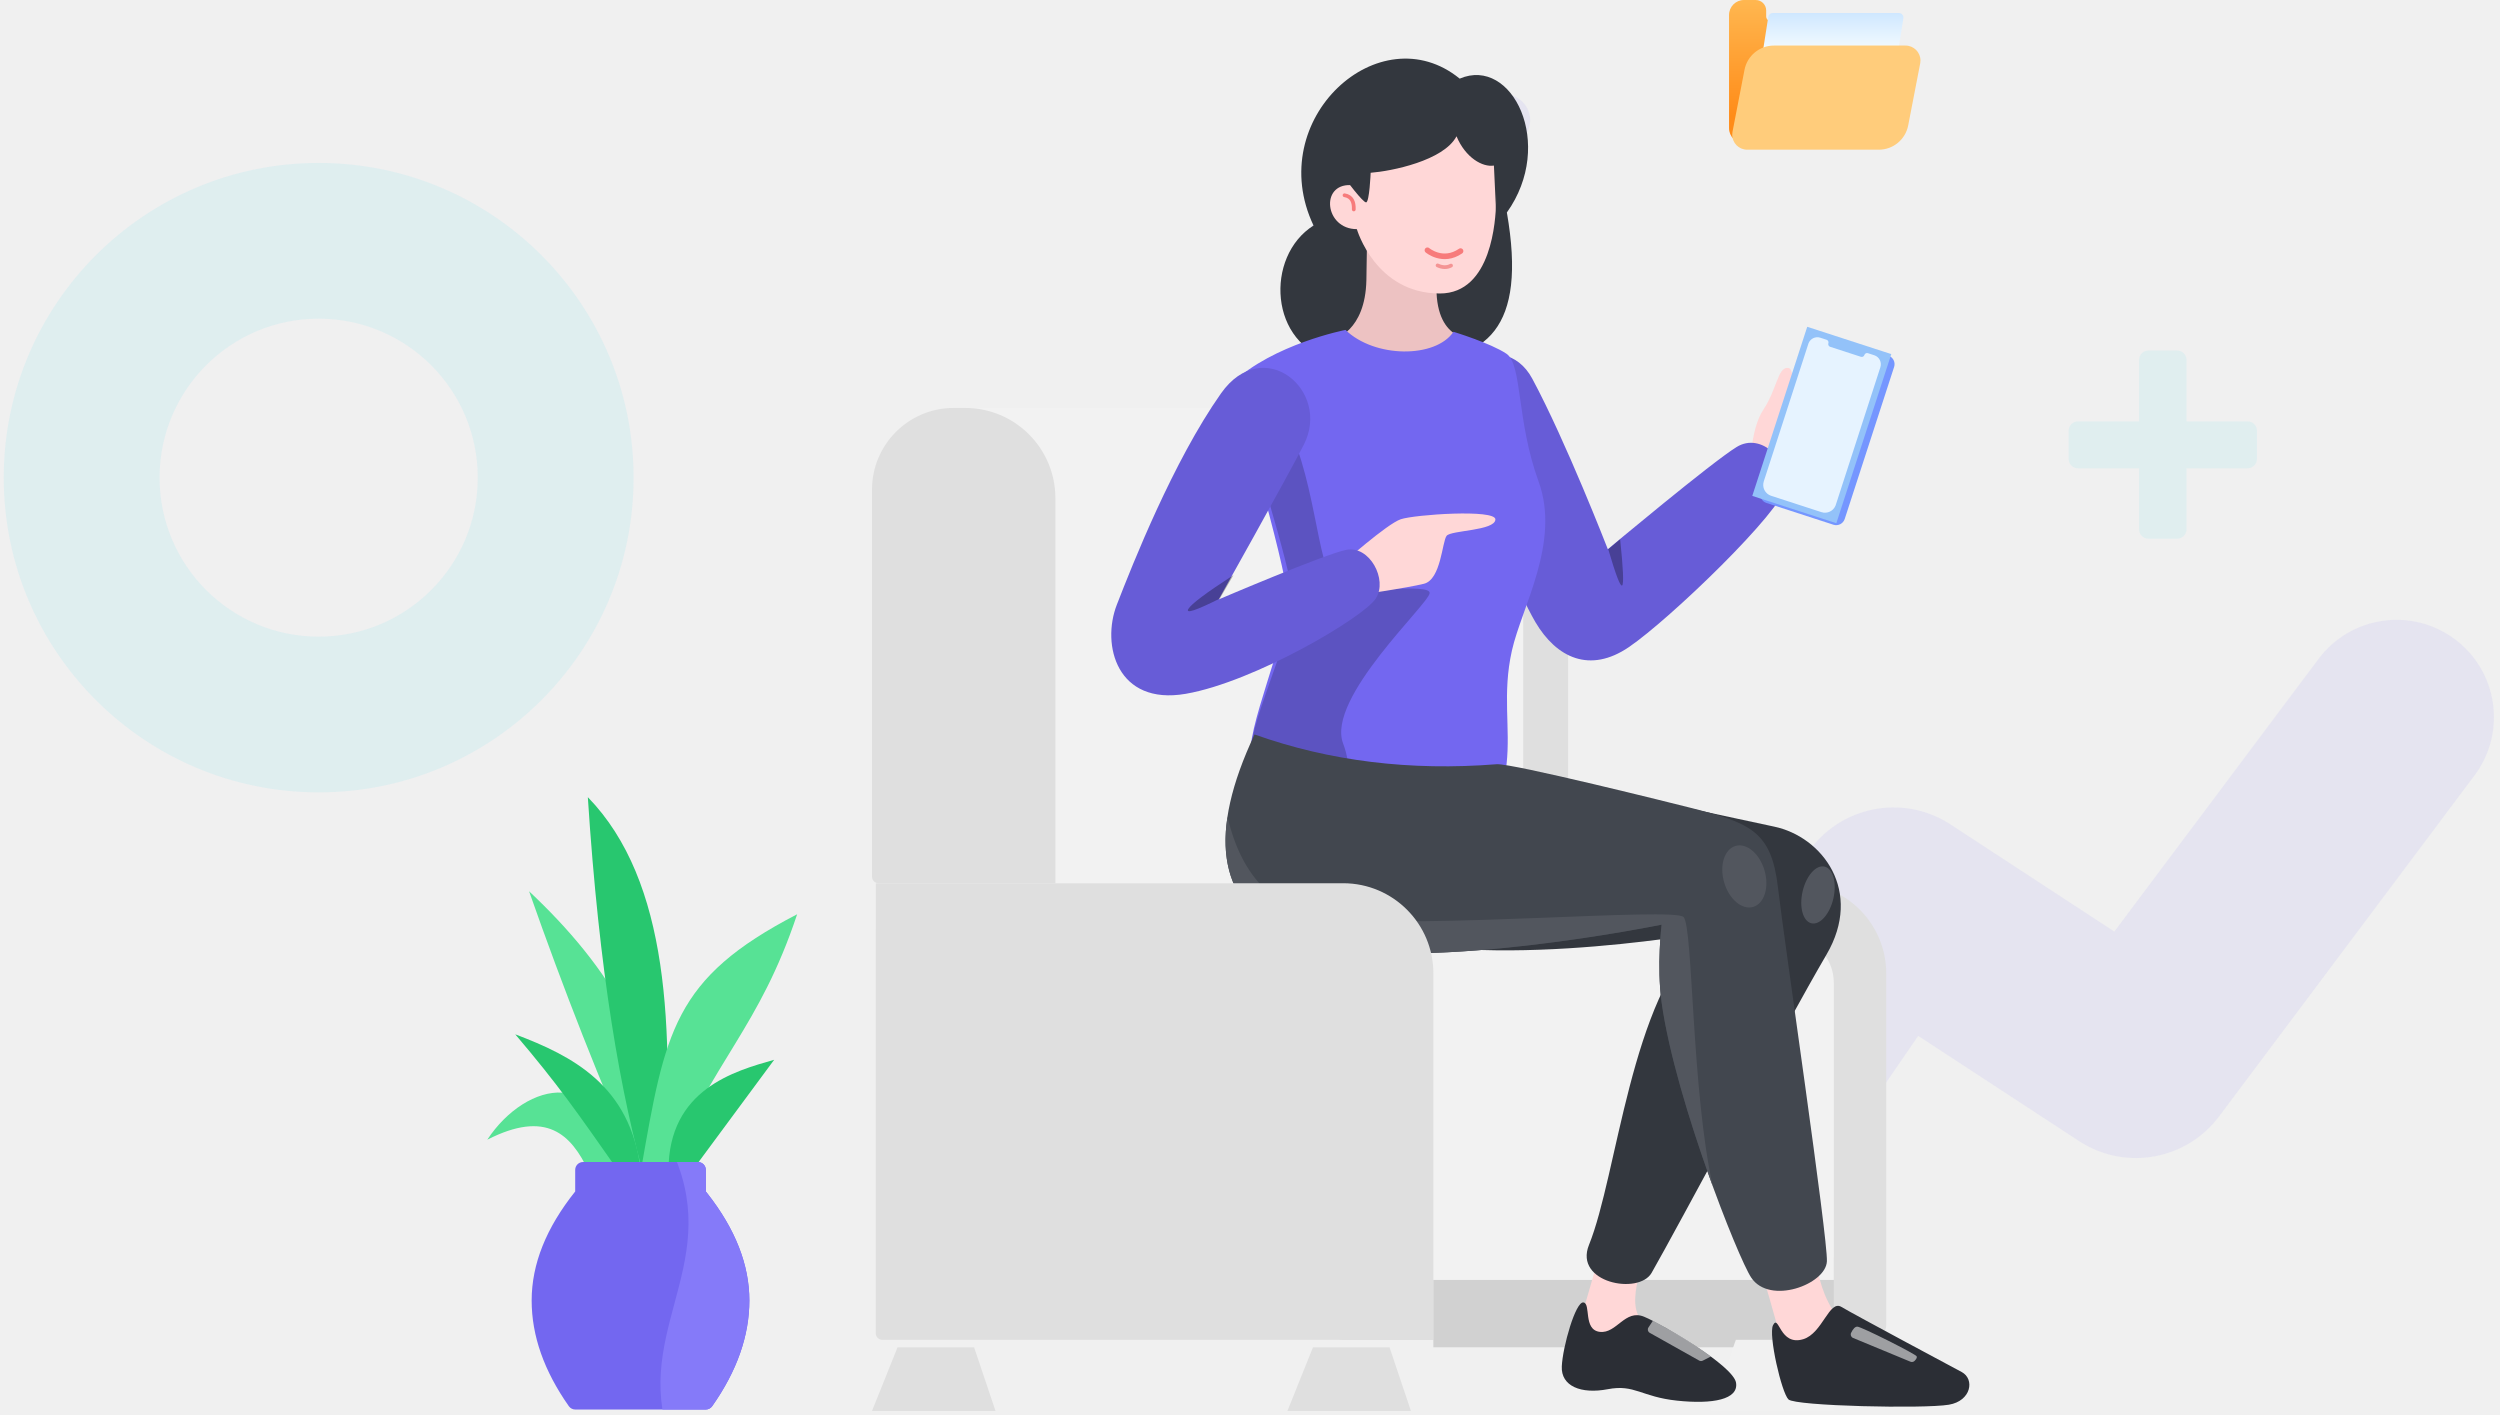
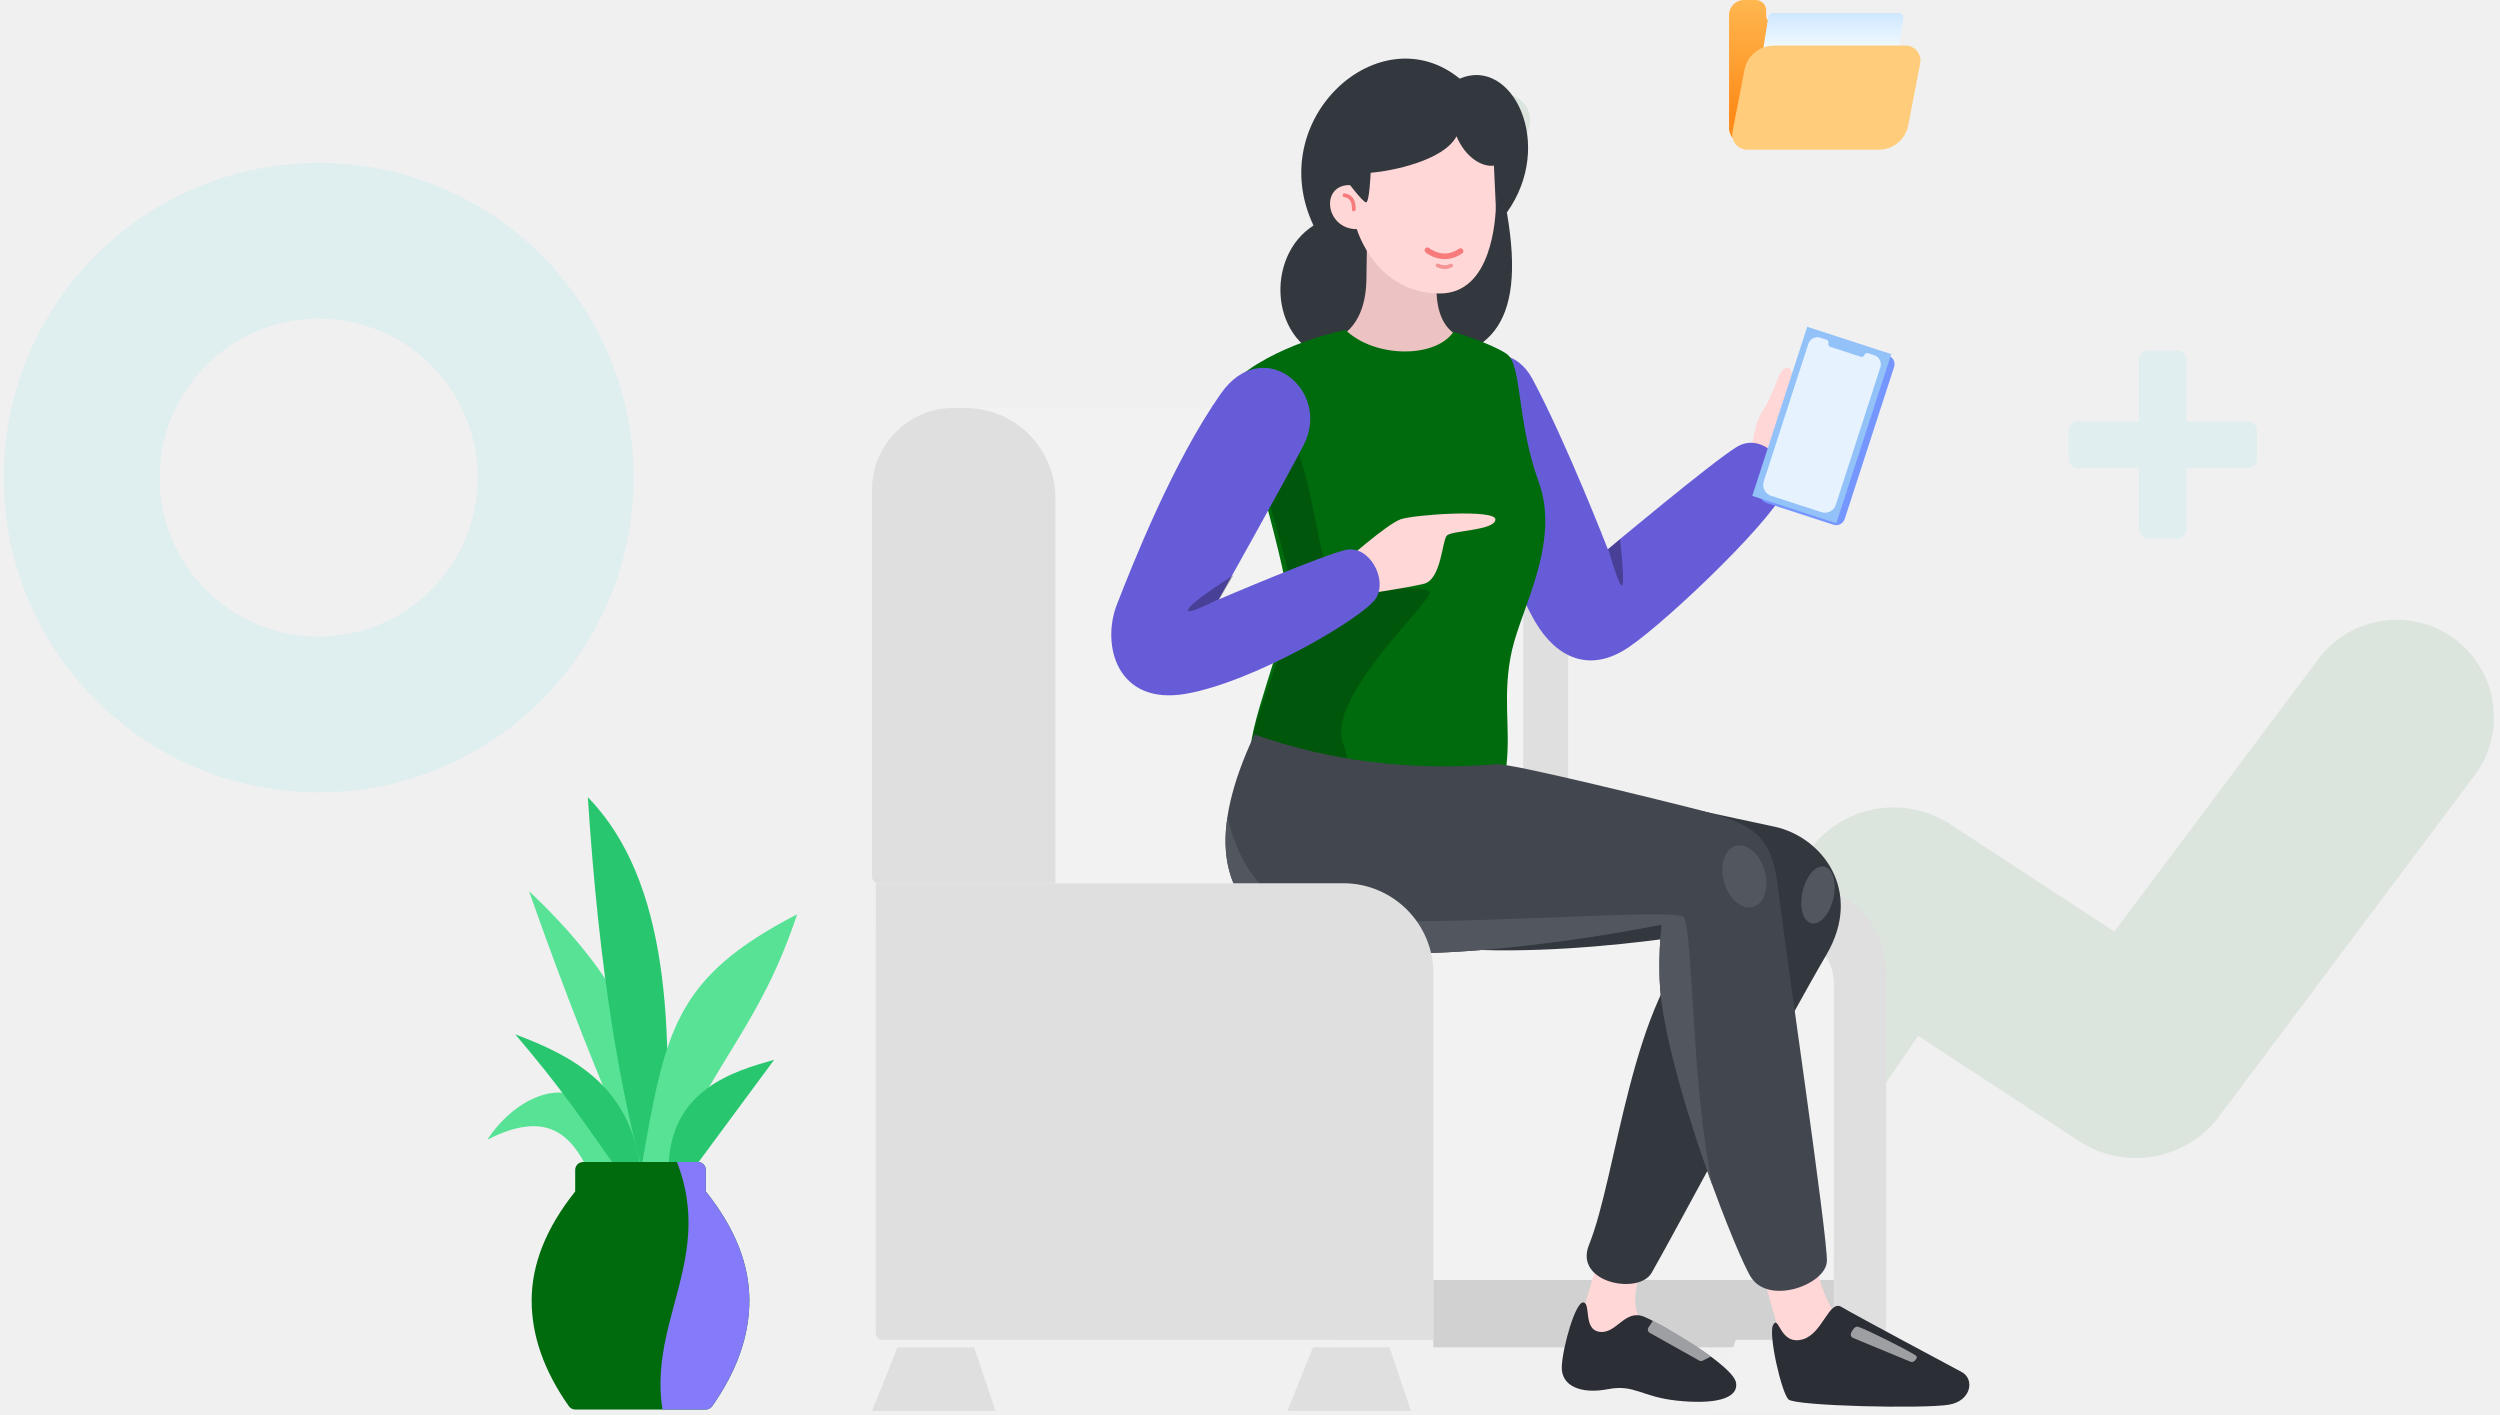
<svg xmlns="http://www.w3.org/2000/svg" xmlns:xlink="http://www.w3.org/1999/xlink" width="668" height="378" viewBox="0 0 668 378">
  <defs>
    <linearGradient id="ole6nyj9la" x1="50%" x2="50%" y1="81.177%" y2="-34.513%">
      <stop offset="0%" stop-color="#FF8C19" />
      <stop offset="100%" stop-color="#FFC967" />
    </linearGradient>
    <linearGradient id="am8kexv0ib" x1="62.11%" x2="62.11%" y1="31.381%" y2="-27.478%">
      <stop offset="0%" stop-color="#F8FDFF" />
      <stop offset="100%" stop-color="#AAD4FF" />
    </linearGradient>
    <path id="otu1t6pfxc" d="M13.75.112h30.673c1.168 0 2.115.94 2.115 2.1v5.774c7.757 9.712 11.635 19.423 11.635 29.135 0 9.412-3.312 18.825-9.935 28.237-.396.562-1.044.897-1.735.897H11.67c-.691 0-1.339-.335-1.735-.897C3.312 55.946 0 46.533 0 37.121c0-9.528 3.733-19.057 11.2-28.585l.435-.55V2.212c0-1.16.947-2.1 2.115-2.1z" />
  </defs>
  <g fill="none" fill-rule="evenodd">
    <g>
      <g>
        <g>
-           <path fill="#7367F0" fill-rule="nonzero" d="M618.526 151.035c8.614-11.498 24.925-13.841 36.431-5.233 11.392 8.523 13.803 24.583 5.492 36.06l-.255.347-68.253 91.106c-8.694 11.604-24.84 14.547-37.057 6.824l-.369-.237-42.967-28.104-43.322 63.054c-8.055 11.723-24.014 14.788-35.83 6.96l-.356-.241c-11.731-8.05-14.799-23.998-6.965-35.806l.24-.356 56.77-82.626c8.458-12.31 25.123-15.701 37.709-7.754l.38.244L563.94 223.9l54.586-72.864zM395.115 3.192C397.3.02 401.65-.788 404.833 1.39c3.14 2.149 3.97 6.4 1.892 9.562l-.085.126-17.01 24.708c-2.493 3.482-7.318 4.321-10.842 1.912l-.125-.087-9.77-6.954-10.587 16.772c-2.029 3.214-6.259 4.21-9.51 2.264l-.128-.079c-3.224-2.023-4.222-6.24-2.27-9.481l.078-.128 14.041-22.241c2.313-3.664 7.168-4.765 10.843-2.46l.192.125.189.13 9.974 7.1 13.4-19.467z" opacity=".085" transform="translate(-143, -351) translate(143.5, 351) translate(0.5, 25)" />
+           <path fill="#006b0d" fill-rule="nonzero" d="M618.526 151.035c8.614-11.498 24.925-13.841 36.431-5.233 11.392 8.523 13.803 24.583 5.492 36.06l-.255.347-68.253 91.106c-8.694 11.604-24.84 14.547-37.057 6.824l-.369-.237-42.967-28.104-43.322 63.054c-8.055 11.723-24.014 14.788-35.83 6.96l-.356-.241c-11.731-8.05-14.799-23.998-6.965-35.806l.24-.356 56.77-82.626c8.458-12.31 25.123-15.701 37.709-7.754l.38.244L563.94 223.9l54.586-72.864zM395.115 3.192C397.3.02 401.65-.788 404.833 1.39c3.14 2.149 3.97 6.4 1.892 9.562l-.085.126-17.01 24.708c-2.493 3.482-7.318 4.321-10.842 1.912l-.125-.087-9.77-6.954-10.587 16.772c-2.029 3.214-6.259 4.21-9.51 2.264l-.128-.079c-3.224-2.023-4.222-6.24-2.27-9.481l.078-.128 14.041-22.241c2.313-3.664 7.168-4.765 10.843-2.46l.192.125.189.13 9.974 7.1 13.4-19.467z" opacity=".085" transform="translate(-143, -351) translate(143.5, 351) translate(0.5, 25)" />
          <path fill="#00CFE8" d="M583.235 116.44v-16.308h16.322c1.38 0 2.5-1.12 2.5-2.5v-7.543c0-1.38-1.12-2.5-2.5-2.5h-16.322V71.16c0-1.381-1.12-2.5-2.5-2.5h-7.673c-1.38 0-2.5 1.119-2.5 2.5v16.43h-16.321c-1.381 0-2.5 1.12-2.5 2.5v7.543c0 1.38 1.119 2.5 2.5 2.5h16.321v16.309c0 1.38 1.12 2.5 2.5 2.5h7.673c1.38 0 2.5-1.12 2.5-2.5z" opacity=".07" transform="translate(-143, -351) translate(143.5, 351) translate(0.5, 25)" />
          <path fill="#00CFE8" d="M84.148 18.537c46.474 0 84.15 37.65 84.15 84.093 0 46.443-37.676 84.093-84.15 84.093-46.474 0-84.15-37.65-84.15-84.093 0-46.443 37.676-84.093 84.15-84.093zm0 41.613c-23.477 0-42.508 19.019-42.508 42.48 0 23.46 19.031 42.48 42.508 42.48 23.477 0 42.509-19.02 42.509-42.48 0-23.461-19.032-42.48-42.509-42.48z" opacity=".074" transform="translate(-143, -351) translate(143.5, 351) translate(0.5, 25)" />
        </g>
        <g>
          <path fill="#DFDFDF" d="M47.111 236H172v118c0 2.21-1.79 4-4 4H27c-2.21 0-4-1.79-4-4v-93.889C23 246.795 33.795 236 47.111 236z" transform="translate(-143, -351) translate(143.5, 351) translate(328, 189) scale(-1, 1) translate(-328, -189) translate(129.5, 0)" />
          <path fill="#D1D1D1" d="M37 336L144 336 144 360 37 360z" transform="translate(-143, -351) translate(143.5, 351) translate(328, 189) scale(-1, 1) translate(-328, -189) translate(129.5, 0)" />
          <path fill="#DFDFDF" d="M176.173 360L183 377 150 377 155.719 360z" transform="translate(-143, -351) translate(143.5, 351) translate(328, 189) scale(-1, 1) translate(-328, -189) translate(129.5, 0)" />
          <path fill="#F1F1F1" d="M63.173 358L70 377 37 377 42.719 358z" transform="translate(-143, -351) translate(143.5, 351) translate(328, 189) scale(-1, 1) translate(-328, -189) translate(129.5, 0)" />
          <path fill="#DFDFDF" d="M287.173 360L294 377 261 377 266.719 360zM131.578 109.894L172 109v139h-64V134c0-13.109 10.473-23.816 23.578-24.106z" transform="translate(-143, -351) translate(143.5, 351) translate(328, 189) scale(-1, 1) translate(-328, -189) translate(129.5, 0)" />
          <path fill="#F2F2F2" d="M144.111 109H271.16c12.062 0 21.84 9.778 21.84 21.84v117.413c0 .965-.782 1.747-1.747 1.747H120V133.111C120 119.795 130.795 109 144.111 109z" transform="translate(-143, -351) translate(143.5, 351) translate(328, 189) scale(-1, 1) translate(-328, -189) translate(129.5, 0)" />
          <path fill="#DFDFDF" d="M269.111 109h3.049c12.062 0 21.84 9.778 21.84 21.84v103.413c0 .965-.782 1.747-1.747 1.747H245V133.111C245 119.795 255.795 109 269.111 109z" transform="translate(-143, -351) translate(143.5, 351) translate(328, 189) scale(-1, 1) translate(-328, -189) translate(129.5, 0)" />
          <path fill="#F2F2F2" d="M49.6 250H165v92H37v-79.4c0-6.959 5.641-12.6 12.6-12.6z" transform="translate(-143, -351) translate(143.5, 351) translate(328, 189) scale(-1, 1) translate(-328, -189) translate(129.5, 0)" />
          <g>
            <g>
              <path fill="#33373E" d="M14.105 80.612C-3.09 76.584-4.223 52.84 8.85 44.604-4.632 16.172 26.547-12.057 47.904 5.352 61.905-.677 73.54 22.849 60.512 41.12c5.463 31.373-5.655 39.483-25.696 39.828l-20.71-.337z" transform="translate(-143, -351) translate(143.5, 351) translate(328, 189) scale(-1, 1) translate(-328, -189) translate(129.5, 0) translate(115.5, 196) scale(-1, 1) translate(-115.5, -196) translate(0, 15) translate(46.12518, 0.659181)" />
              <path fill="#EDC2C2" d="M14.32 74.942s8.364-1.976 8.654-15.764c.29-13.788.087-18.495.087-18.495l18.425-.334s.201 15.366.204 20.925c.008 14.928 10.348 13.668 10.348 13.668s-2.15 12.104-18.845 13.049c-13.036.738-18.874-13.05-18.874-13.05z" transform="translate(-143, -351) translate(143.5, 351) translate(328, 189) scale(-1, 1) translate(-328, -189) translate(129.5, 0) translate(115.5, 196) scale(-1, 1) translate(-115.5, -196) translate(0, 15) translate(46.12518, 0.659181)" />
              <path fill="#FFD7D7" d="M18.766 33.798c-8.22-.32-6.88 11.785 1.66 11.768 0 0 4.959 17.196 22.177 17.196 13.984 0 14.893-20.042 15.02-24.04.137-4.263.154-18.268.154-18.268l-39.331-.018.32 13.362z" transform="translate(-143, -351) translate(143.5, 351) translate(328, 189) scale(-1, 1) translate(-328, -189) translate(129.5, 0) translate(115.5, 196) scale(-1, 1) translate(-115.5, -196) translate(0, 15) translate(46.12518, 0.659181)" />
              <path stroke="#F77B7B" stroke-linecap="round" stroke-width="1.5" d="M39.283 51.21s4.102 3.493 8.851.222" transform="translate(-143, -351) translate(143.5, 351) translate(328, 189) scale(-1, 1) translate(-328, -189) translate(129.5, 0) translate(115.5, 196) scale(-1, 1) translate(-115.5, -196) translate(0, 15) translate(46.12518, 0.659181)" />
              <path stroke="#F49494" stroke-linecap="round" d="M41.984 55.318c1.296.547 2.525.548 3.6-.08" transform="translate(-143, -351) translate(143.5, 351) translate(328, 189) scale(-1, 1) translate(-328, -189) translate(129.5, 0) translate(115.5, 196) scale(-1, 1) translate(-115.5, -196) translate(0, 15) translate(46.12518, 0.659181) translate(43.78422, 55.47802) rotate(2) translate(-43.78422, -55.47802)" />
              <path stroke="#F77B7B" stroke-linecap="round" d="M19.142 40.51c.519-1.873.292-3.508-1.556-4.253" transform="translate(-143, -351) translate(143.5, 351) translate(328, 189) scale(-1, 1) translate(-328, -189) translate(129.5, 0) translate(115.5, 196) scale(-1, 1) translate(-115.5, -196) translate(0, 15) translate(46.12518, 0.659181) translate(18.4849, 38.38361) rotate(-13) translate(-18.4849, -38.38361)" />
              <path fill="#33373E" d="M17.465 32.302s4.505 6.082 5.418 6.114c.913.032 1.232-7.91 1.232-7.91 5.527-.424 19.514-3.226 22.942-9.753 2.398 5.76 6.981 8.317 9.993 7.826l.57 12.236 1.406-24.599H16.363l1.102 16.086z" transform="translate(-143, -351) translate(143.5, 351) translate(328, 189) scale(-1, 1) translate(-328, -189) translate(129.5, 0) translate(115.5, 196) scale(-1, 1) translate(-115.5, -196) translate(0, 15) translate(46.12518, 0.659181)" />
            </g>
            <g>
              <path fill="#FFD7D7" d="M91.622 132.095s-7.374 14.982-1.33 19.703c6.055 4.722 22.046 13.571 22.046 13.571l-42.367-2.678 9.418-32.676 12.233 2.08z" transform="translate(-143, -351) translate(143.5, 351) translate(328, 189) scale(-1, 1) translate(-328, -189) translate(129.5, 0) translate(115.5, 196) scale(-1, 1) translate(-115.5, -196) translate(0, 15) translate(53.01019, 186.6562)" />
              <path fill="#2B2E35" d="M74.07 146.353c2.09.246-.143 7.327 4.384 7.865 4.518.538 6.714-6.17 11.84-4.044 5.128 2.127 23.826 13.123 24.562 17.619.745 4.494-6.221 5.817-15.775 4.802-9.554-1.015-11.315-4.434-18.487-3.057-7.163 1.376-12.53-.818-12.293-6.083.237-5.265 3.678-17.347 5.768-17.102z" transform="translate(-143, -351) translate(143.5, 351) translate(328, 189) scale(-1, 1) translate(-328, -189) translate(129.5, 0) translate(115.5, 196) scale(-1, 1) translate(-115.5, -196) translate(0, 15) translate(53.01019, 186.6562)" />
              <path fill="#FFF" fill-opacity=".541" d="M92.633 151.265l-1.181 1.782c-.305.46-.18 1.081.28 1.386.021.014.042.027.064.039l13.22 7.421c.292.164.646.171.944.02l2.155-1.1c-3.082-2.246-5.601-3.933-8.386-5.589-2.138-1.272-4.504-2.583-7.096-3.959z" transform="translate(-143, -351) translate(143.5, 351) translate(328, 189) scale(-1, 1) translate(-328, -189) translate(129.5, 0) translate(115.5, 196) scale(-1, 1) translate(-115.5, -196) translate(0, 15) translate(53.01019, 186.6562)" />
              <path fill="#33373E" d="M27.8.045c12.827.576 84.214 16.46 97.184 19.158 12.97 2.698 23.936 17.3 14.045 34.208-11.108 18.98-39.77 72.884-46.728 85.035-3.444 6.014-20.82 2.642-16.739-7.452 7.609-18.818 11.142-66.091 30.541-83.328 0 0-65.237 11.422-93.417-1.661C-7.794 36.495-3.161-1.348 27.8.045z" transform="translate(-143, -351) translate(143.5, 351) translate(328, 189) scale(-1, 1) translate(-328, -189) translate(129.5, 0) translate(115.5, 196) scale(-1, 1) translate(-115.5, -196) translate(0, 15) translate(53.01019, 186.6562)" />
            </g>
            <g>
              <path fill="#FFD7D7" d="M80.996 30.762s-.145-10.499 3.506-15.985c3.65-5.487 3.795-11.315 6.558-11.124 2.763.19.027 13.737.027 13.737s3.506-1.347 6.024-3.051c2.519-1.705 10.155-10.106 11.94-8.617 3.025 2.537-1.848 16.845-4.502 19.706-2.664 2.861-17.212 12.27-17.212 12.27l-6.34-6.936z" transform="translate(-143, -351) translate(143.5, 351) translate(328, 189) scale(-1, 1) translate(-328, -189) translate(129.5, 0) translate(115.5, 196) scale(-1, 1) translate(-115.5, -196) translate(0, 15) translate(90.69452, 79.64)" />
              <path fill="#675CD7" d="M2.174 24.47C8.141 38.393 19.065 63.967 23.57 71.597c5.644 9.555 14.545 13.765 24.965 6.675 10.95-7.45 41.1-36.504 41.984-43.086.876-6.581-6.503-14.478-13.18-10.39-6.678 4.089-34.423 27.316-34.423 27.316S31.717 23.236 22.71 6.51C14.909-7.962-6.908 3.307 2.174 24.47z" transform="translate(-143, -351) translate(143.5, 351) translate(328, 189) scale(-1, 1) translate(-328, -189) translate(129.5, 0) translate(115.5, 196) scale(-1, 1) translate(-115.5, -196) translate(0, 15) translate(90.69452, 79.64)" />
              <path fill="#000" fill-opacity=".303" d="M43.03 52.126c2.006 6.841 3.242 10.064 3.711 9.668.469-.396.29-4.513-.537-12.35l-3.173 2.682z" transform="translate(-143, -351) translate(143.5, 351) translate(328, 189) scale(-1, 1) translate(-328, -189) translate(129.5, 0) translate(115.5, 196) scale(-1, 1) translate(-115.5, -196) translate(0, 15) translate(90.69452, 79.64)" />
            </g>
            <g>
              <g>
                <path fill="#7596FF" fill-rule="nonzero" d="M3.151.756h18.816c1.325 0 2.4 1.074 2.4 2.4v42.712c0 1.326-1.075 2.4-2.4 2.4H3.15c-1.325 0-2.4-1.074-2.4-2.4V3.156c0-1.326 1.075-2.4 2.4-2.4z" transform="translate(-143, -351) translate(143.5, 351) translate(328, 189) scale(-1, 1) translate(-328, -189) translate(129.5, 0) translate(115.5, 196) scale(-1, 1) translate(-115.5, -196) translate(0, 15) translate(191.388, 99.40203) scale(-1, 1) rotate(-18) translate(-191.388, -99.40203) translate(177.888, 74.90203) translate(0, 0)" />
                <path fill="#93C2F9" d="M2.53 0.131H26.145V47.644H2.53z" transform="translate(-143, -351) translate(143.5, 351) translate(328, 189) scale(-1, 1) translate(-328, -189) translate(129.5, 0) translate(115.5, 196) scale(-1, 1) translate(-115.5, -196) translate(0, 15) translate(191.388, 99.40203) scale(-1, 1) rotate(-18) translate(-191.388, -99.40203) translate(177.888, 74.90203) translate(0, 0)" />
                <path fill="#E6F3FF" fill-rule="nonzero" d="M6.751 1.828h1.791c.365 0 .669.265.732.613l.012.135c0 .413.332.747.743.747h8.636c.365 0 .668-.264.731-.613l.012-.134c0-.413.333-.748.744-.748h1.782c1.323 0 2.409 1.026 2.514 2.33l.009.21-.034 38.638c-.005 1.685-1.363 3.051-3.04 3.054H7.215c-1.604.003-2.917-1.249-3.028-2.834l-.008-.218s0-.002.003-.002l.034-38.628c.001-1.409 1.136-2.55 2.536-2.55z" transform="translate(-143, -351) translate(143.5, 351) translate(328, 189) scale(-1, 1) translate(-328, -189) translate(129.5, 0) translate(115.5, 196) scale(-1, 1) translate(-115.5, -196) translate(0, 15) translate(191.388, 99.40203) scale(-1, 1) rotate(-18) translate(-191.388, -99.40203) translate(177.888, 74.90203) translate(0, 0)" />
              </g>
            </g>
            <g>
-               <path fill="#7367F0" d="M0 14.183s14.378 48.433 14.804 57.6c.426 9.17-11.76 36.116-9.685 42.927 4.784 15.739 65.857 22.516 68.19 1.343 1.089-9.874-1.176-18.737 1.434-30.372 2.6-11.635 13.052-28.924 7.124-45.18-5.929-16.255-4.34-31.294-8.58-34.137-4.24-2.842-14.152-5.86-14.152-5.86-4.82 7.135-21.092 7.03-28.856-.504 0 0-19.29 3.764-30.279 14.183z" transform="translate(-143, -351) translate(143.5, 351) translate(328, 189) scale(-1, 1) translate(-328, -189) translate(129.5, 0) translate(115.5, 196) scale(-1, 1) translate(-115.5, -196) translate(0, 15) translate(33.24044, 73.15361)" />
+               <path fill="#006b0d" d="M0 14.183s14.378 48.433 14.804 57.6c.426 9.17-11.76 36.116-9.685 42.927 4.784 15.739 65.857 22.516 68.19 1.343 1.089-9.874-1.176-18.737 1.434-30.372 2.6-11.635 13.052-28.924 7.124-45.18-5.929-16.255-4.34-31.294-8.58-34.137-4.24-2.842-14.152-5.86-14.152-5.86-4.82 7.135-21.092 7.03-28.856-.504 0 0-19.29 3.764-30.279 14.183z" transform="translate(-143, -351) translate(143.5, 351) translate(328, 189) scale(-1, 1) translate(-328, -189) translate(129.5, 0) translate(115.5, 196) scale(-1, 1) translate(-115.5, -196) translate(0, 15) translate(33.24044, 73.15361)" />
              <path fill="#000" fill-opacity=".199" d="M12.885 22.027c9.584 15.301 9.555 41.941 14.703 45.43 5.147 3.489 25.181.065 25.181 2.828s-27.686 28.084-23.14 40.19c2.38 6.337 1.734 12.008-1.937 17.01l-1.199-.262c-10.908-2.48-19.678-6.934-21.374-12.513-2.075-6.811 11.517-33.758 11.09-42.927C15.85 64.001 4.42 27.926.975 17.2c2.806-4.98 6.775-3.37 11.91 4.828z" transform="translate(-143, -351) translate(143.5, 351) translate(328, 189) scale(-1, 1) translate(-328, -189) translate(129.5, 0) translate(115.5, 196) scale(-1, 1) translate(-115.5, -196) translate(0, 15) translate(33.24044, 73.15361)" />
            </g>
            <g>
              <path fill="#FFD7D7" d="M62.468 52.486S74.58 41.704 78.287 40.452c3.707-1.25 25.42-2.754 25.283.073-.156 3.03-11.818 2.855-13.026 4.346-1.209 1.49-1.483 11.675-6.051 12.819-4.559 1.143-18.226 3.115-18.226 3.115l-3.799-8.319z" transform="translate(-143, -351) translate(143.5, 351) translate(328, 189) scale(-1, 1) translate(-328, -189) translate(129.5, 0) translate(115.5, 196) scale(-1, 1) translate(-115.5, -196) translate(0, 15) translate(0, 83.28828)" />
              <path fill="#675CD7" d="M30.25 6.832C17.49 24.947 6.595 52.541 2.414 63.299c-4.182 10.758.036 26.985 18.423 23.799 18.354-3.177 47.557-20.441 50.788-25.477 3.231-5.036-1.677-14.2-7.859-13-5.727 1.11-34.133 13.26-34.133 13.26s18.275-32.586 22.737-41.322C59.825 5.971 41.488-9.129 30.25 6.832z" transform="translate(-143, -351) translate(143.5, 351) translate(328, 189) scale(-1, 1) translate(-328, -189) translate(129.5, 0) translate(115.5, 196) scale(-1, 1) translate(-115.5, -196) translate(0, 15) translate(0, 83.28828)" />
              <path fill="#000" fill-opacity=".303" d="M29.923 61.658c-6.38 3.19-9.182 4.115-8.404 2.778.778-1.338 4.797-4.356 12.057-9.055l-3.653 6.277z" transform="translate(-143, -351) translate(143.5, 351) translate(328, 189) scale(-1, 1) translate(-328, -189) translate(129.5, 0) translate(115.5, 196) scale(-1, 1) translate(-115.5, -196) translate(0, 15) translate(0, 83.28828)" />
            </g>
            <g transform="translate(-143, -351) translate(143.5, 351) translate(328, 189) scale(-1, 1) translate(-328, -189) translate(129.5, 0) translate(115.5, 196) scale(-1, 1) translate(-115.5, -196) translate(0, 15) translate(30.92498, 181)">
              <path fill="#FFD7D7" d="M158.258 138.352s-.222 17.635 14.222 24.228c14.435 6.592 24.72 6.195 23.411 11.292-1.309 5.096-38.883 4.89-42.391.905-2.991-3.391-9.495-34.966-11.285-32.552l16.043-3.873z" />
              <path fill="#2B2E35" d="M146.83 158.092c1.613-3.136 1.714 5.684 8.077 3.74 5.163-1.577 6.928-10.604 10.19-8.627 3.263 1.977 31.983 17.308 32.146 17.4 3.536 1.916 2.548 7.72-3.424 8.734-6.636 1.125-41.02.367-42.866-1.412-1.845-1.78-5.417-17.321-4.123-19.835z" />
              <path fill="#FFF" fill-opacity=".541" d="M169.346 158.477c-.573 0-1.126.553-1.659 1.658-.24.498-.03 1.096.467 1.336l.051.023 15.351 6.358c.375.155.806.069 1.091-.218.518-.519.703-.932.557-1.238-.28-.588-14.776-7.919-15.858-7.919z" />
              <path fill="#42474F" d="M8.29.25C-4.14 26.66-1.62 44.4 15.85 53.468c25.343 13.156 101.21-2.404 101.21-2.404s-1.356 10.98 0 20.773c3.54 25.576 20.38 68.188 23.943 73.542 4.927 7.404 19.935 1.82 20.218-4.345.282-6.165-11.314-84.905-13.078-99.92-1.754-15.017-7.293-17.198-23.47-21.303-3.717-.943-47.669-11.93-51.695-11.61C49.914 10.035 28.351 7.385 8.291.25z" />
              <path fill="#52565E" d="M28.732 49.38c25.09 2.828 91.515-3.002 94.183-.353 2.547 2.53 2.122 46.529 7.836 71.995l-.87-2.405c-5.373-15.013-10.952-33.272-12.822-46.78-1.356-9.793 0-20.773 0-20.773l-3.06.596c-14.42 2.725-75.849 13.385-98.15 1.808C3.765 47.196-1.166 36.775 1.056 22.205c3.826 16.468 13.05 25.526 27.676 27.175z" />
              <ellipse cx="158.842" cy="43.129" fill="#52565E" rx="4.218" ry="7.775" transform="translate(158.8419, 43.12891) rotate(13) translate(-158.8419, -43.12891)" />
              <ellipse cx="139.162" cy="38.18" fill="#52565E" rx="5.625" ry="8.481" transform="translate(139.1624, 38.17969) rotate(-16) translate(-139.1624, -38.17969)" />
            </g>
          </g>
          <path fill="#DFDFDF" d="M168.111 236H293v120.253c0 .965-.782 1.747-1.747 1.747H144v-97.889C144 246.795 154.795 236 168.111 236z" transform="translate(-143, -351) translate(143.5, 351) translate(328, 189) scale(-1, 1) translate(-328, -189) translate(129.5, 0)" />
          <g>
            <path fill="url(#ole6nyj9la)" d="M4 0h3.115c1.55 0 2.808 1.257 2.808 2.808v1.589c0 .673.546 1.219 1.219 1.219h29.925c2.209 0 4 1.79 4 4V34.26c0 2.209-1.791 4-4 4H4c-2.21 0-4-1.791-4-4V4c0-2.21 1.79-4 4-4z" transform="translate(-143, -351) translate(143.5, 351) translate(328, 189) scale(-1, 1) translate(-328, -189) translate(129.5, 0) translate(39, 20) scale(-1, 1) translate(-39, -20) translate(13, 0)" />
            <path fill="url(#am8kexv0ib)" d="M11.688 3.478h33.687c.673 0 1.22.546 1.22 1.22 0 .063-.006.126-.015.188L41.517 37.23c-.093.594-.604 1.03-1.205 1.03H6.625c-.673 0-1.22-.545-1.22-1.218 0-.064.006-.127.015-.189l5.063-32.344c.093-.593.604-1.03 1.205-1.03z" transform="translate(-143, -351) translate(143.5, 351) translate(328, 189) scale(-1, 1) translate(-328, -189) translate(129.5, 0) translate(39, 20) scale(-1, 1) translate(-39, -20) translate(13, 0)" />
            <path fill="#FFCC7B" d="M51.078 16.934l-3.211 16.587C47.138 37.283 43.844 40 40.013 40H4.849c-2.21 0-4-1.79-4-4 0-.255.024-.51.073-.76l3.211-16.587c.729-3.762 4.023-6.48 7.854-6.48h35.164c2.21 0 4 1.792 4 4 0 .256-.024.51-.073.761z" transform="translate(-143, -351) translate(143.5, 351) translate(328, 189) scale(-1, 1) translate(-328, -189) translate(129.5, 0) translate(39, 20) scale(-1, 1) translate(-39, -20) translate(13, 0)" />
          </g>
          <g>
            <g>
              <path fill="#57E295" d="M41.464 101.6c11.009-24.85 21.01-50.371 30.166-76.456C50.54 44.978 34.14 69.142 36.476 101.6h4.988z" transform="translate(-143, -351) translate(143.5, 351) translate(328, 189) scale(-1, 1) translate(-328, -189) translate(129.5, 0) translate(314, 213)" />
              <path fill="#28C76F" d="M35.597 104.195C32.99 61.823 34.095 22.47 55.933 0c-3.012 46.523-8.647 79.296-15.783 104.195h-4.553z" transform="translate(-143, -351) translate(143.5, 351) translate(328, 189) scale(-1, 1) translate(-328, -189) translate(129.5, 0) translate(314, 213)" />
              <path fill="#57E295" d="M34.595 99.782C22.395 70.172 10.135 61.685 0 31.291c33.167 17.16 35.246 31.331 41.756 68.491h-7.161z" transform="translate(-143, -351) translate(143.5, 351) translate(328, 189) scale(-1, 1) translate(-328, -189) translate(129.5, 0) translate(314, 213)" />
              <path fill="#28C76F" d="M28.028 99.782L6.141 70.172c10.57 3.007 28.24 7.876 28.24 29.61h-6.353z" transform="translate(-143, -351) translate(143.5, 351) translate(328, 189) scale(-1, 1) translate(-328, -189) translate(129.5, 0) translate(314, 213)" />
              <path fill="#57E295" d="M48.5 99.782H55.8c4.64-9.667 11.179-16.322 26.998-8.255-10.37-15.76-31.645-20.53-34.3 8.255z" transform="translate(-143, -351) translate(143.5, 351) translate(328, 189) scale(-1, 1) translate(-328, -189) translate(129.5, 0) translate(314, 213)" />
              <path fill="#28C76F" d="M41.783 99.782h6.072c11.144-15.901 15.935-22.83 27.467-36.41-15.192 5.752-30.786 13.58-33.539 36.41z" transform="translate(-143, -351) translate(143.5, 351) translate(328, 189) scale(-1, 1) translate(-328, -189) translate(129.5, 0) translate(314, 213)" />
            </g>
            <g transform="translate(-143, -351) translate(143.5, 351) translate(328, 189) scale(-1, 1) translate(-328, -189) translate(129.5, 0) translate(314, 213) translate(12.76923, 97.375)">
              <mask id="3ce2ypl32d" fill="#fff">
                <use xlink:href="#otu1t6pfxc" />
              </mask>
-               <use fill="#7367F0" xlink:href="#otu1t6pfxc" />
+               <use fill="#006b0d" xlink:href="#otu1t6pfxc" />
              <path fill="#857AF9" d="M-7.404-1.706h27.5c-13.165 30.42 12.804 48.436 0 78.742h-27.5V-1.706z" mask="url(#3ce2ypl32d)" />
            </g>
          </g>
        </g>
      </g>
    </g>
  </g>
</svg>
